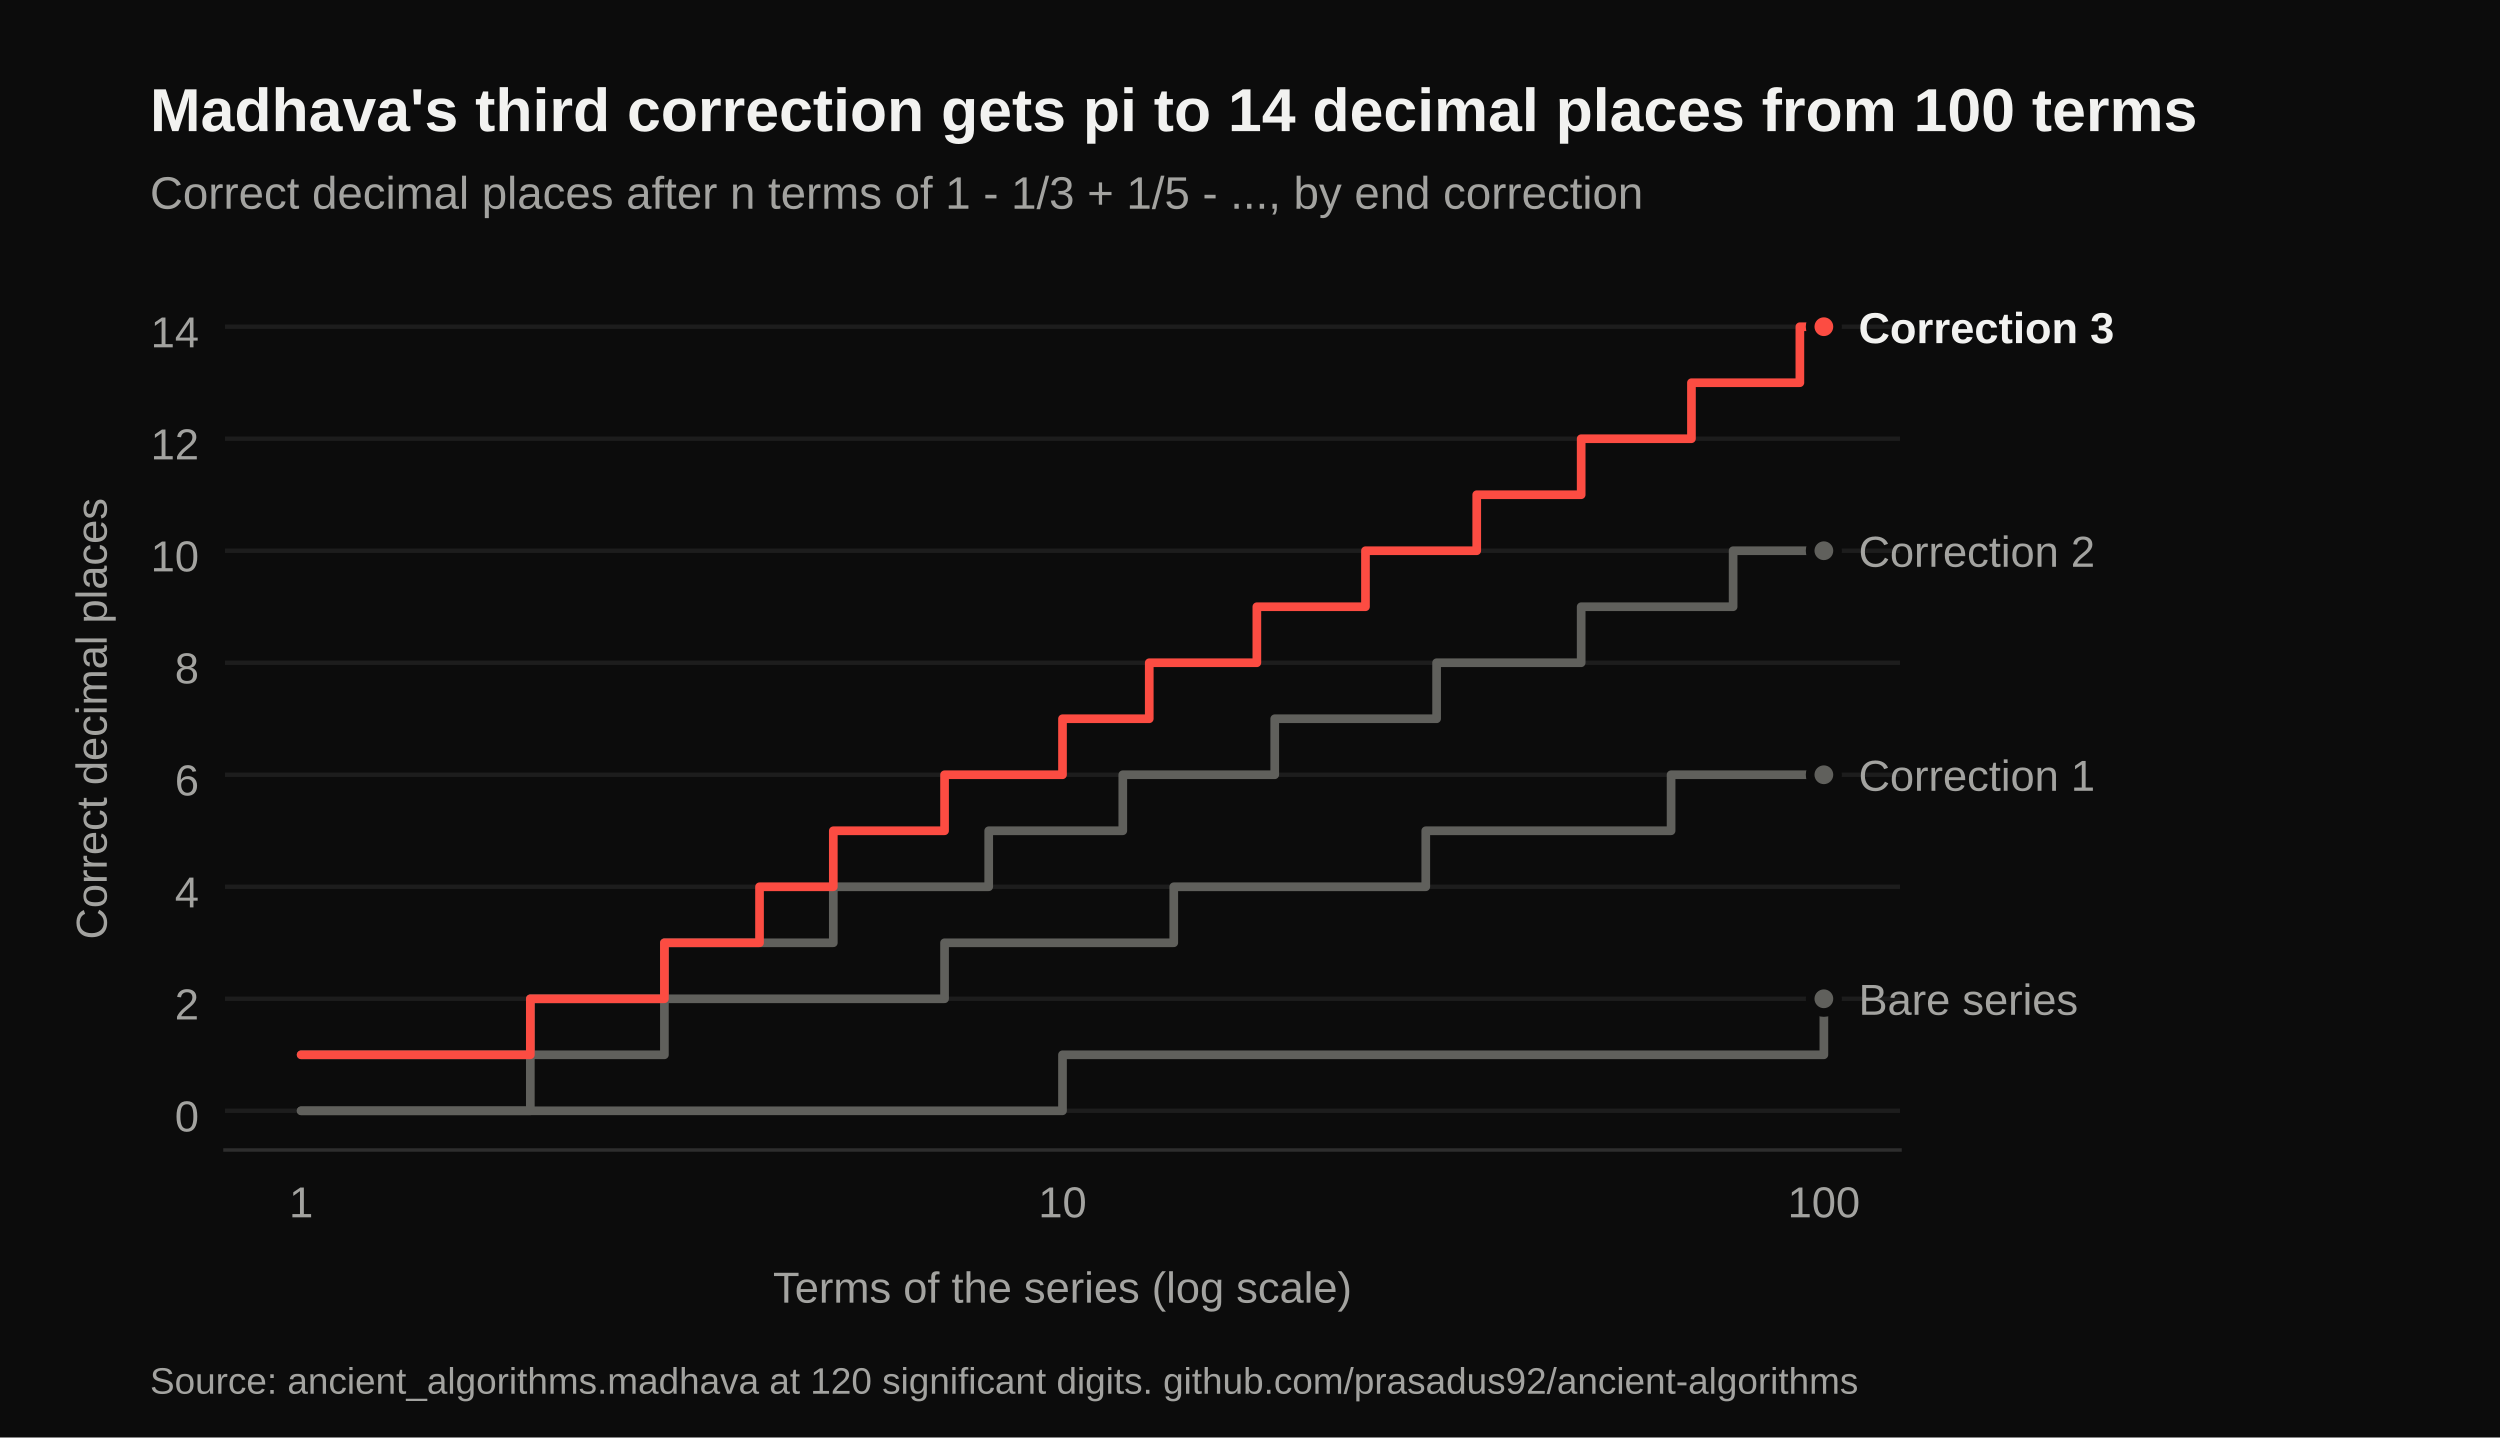
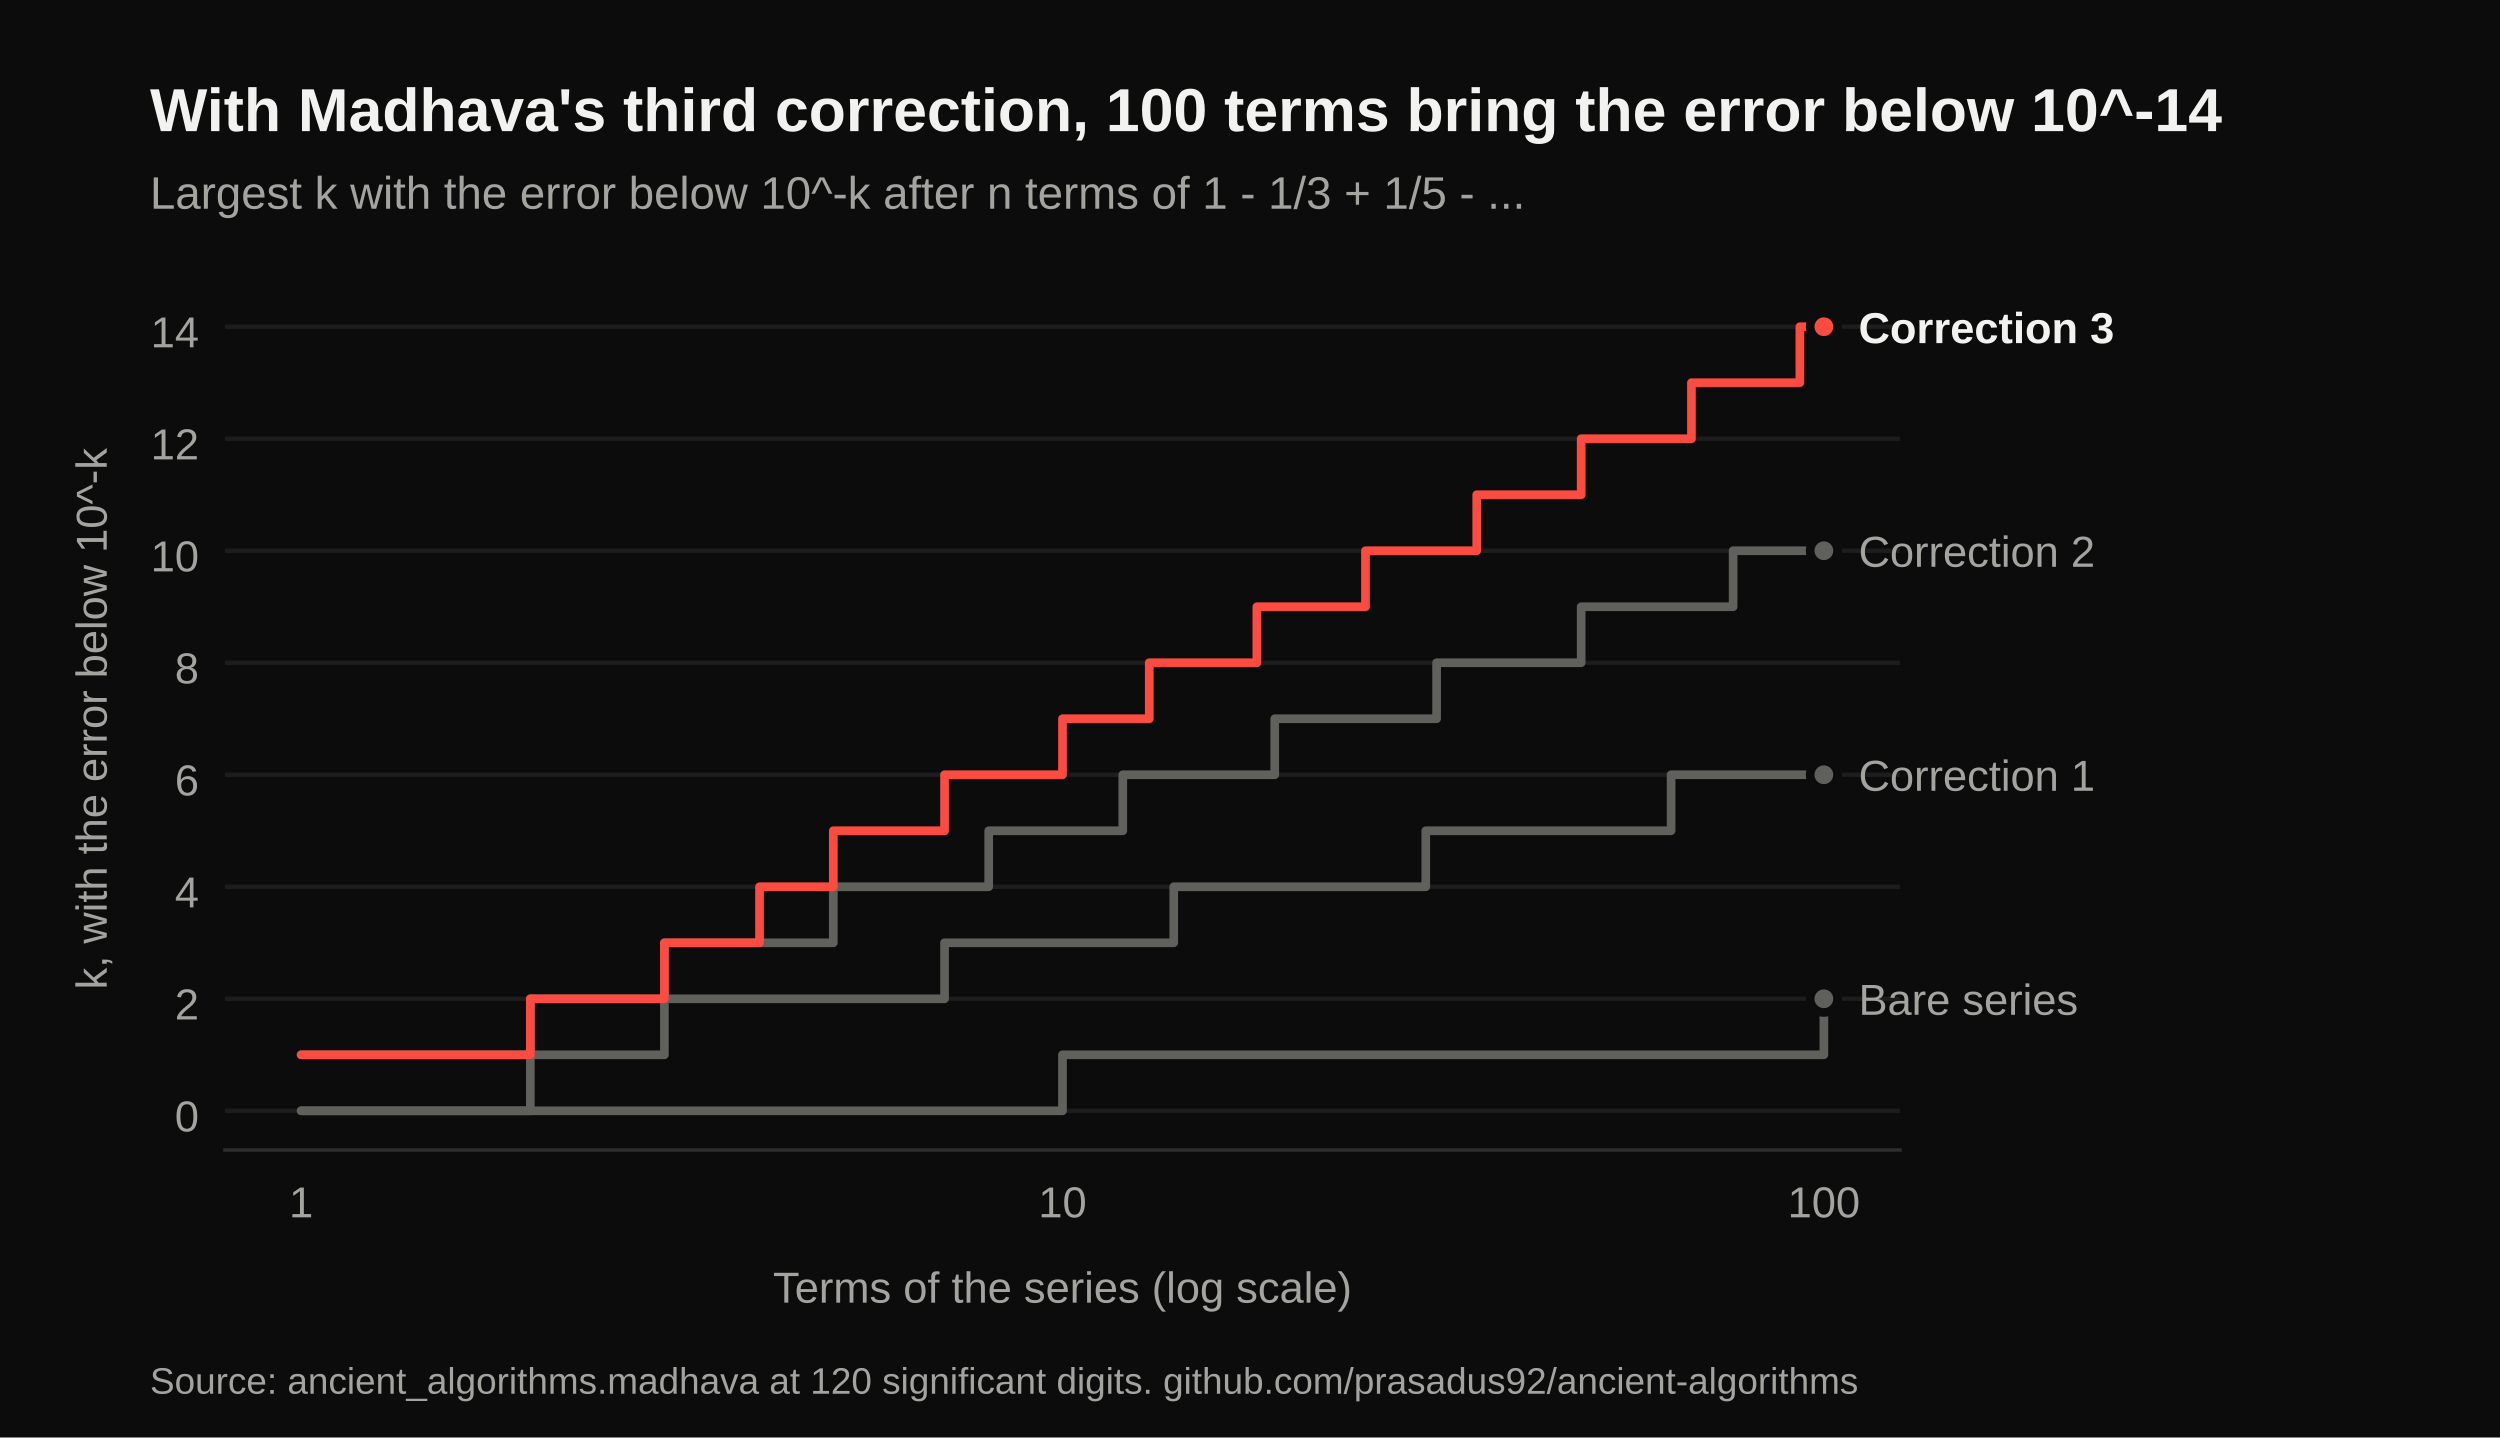
<svg xmlns="http://www.w3.org/2000/svg" xmlns:xlink="http://www.w3.org/1999/xlink" width="576pt" height="331.2pt" viewBox="0 0 576 331.2" version="1.1">
  <defs>
    <style type="text/css">*{stroke-linejoin: round; stroke-linecap: butt}</style>
  </defs>
  <g id="figure_1">
    <g id="patch_1">
      <path d="M 0 331.2  L 576 331.2  L 576 0  L 0 0  z " style="fill: #0c0c0c" />
    </g>
    <g id="axes_1">
      <g id="patch_2">
        <path d="M 51.84 264.96  L 437.76 264.96  L 437.76 66.24  L 51.84 66.24  z " style="fill: #0c0c0c" />
      </g>
      <g id="matplotlib.axis_1">
        <g id="xtick_1">
          <g id="line2d_1" />
          <g id="text_1">
            <text style="font-size: 10px; font-family: 'General Sans', system-ui, -apple-system, 'Helvetica Neue', Arial, sans-serif; text-anchor: middle; fill: #a3a3a0" x="69.382" y="280.48" transform="rotate(-0 69.38182 280.48)">1</text>
          </g>
        </g>
        <g id="xtick_2">
          <g id="line2d_2" />
          <g id="text_2">
            <text style="font-size: 10px; font-family: 'General Sans', system-ui, -apple-system, 'Helvetica Neue', Arial, sans-serif; text-anchor: middle; fill: #a3a3a0" x="244.8" y="280.48" transform="rotate(-0 244.8 280.48)">10</text>
          </g>
        </g>
        <g id="xtick_3">
          <g id="line2d_3" />
          <g id="text_3">
            <text style="font-size: 10px; font-family: 'General Sans', system-ui, -apple-system, 'Helvetica Neue', Arial, sans-serif; text-anchor: middle; fill: #a3a3a0" x="420.218" y="280.48" transform="rotate(-0 420.2182 280.48)">100</text>
          </g>
        </g>
        <g id="text_4">
          <text style="font-size: 10px; font-family: 'General Sans', system-ui, -apple-system, 'Helvetica Neue', Arial, sans-serif; text-anchor: middle; fill: #a3a3a0" x="244.8" y="300.13" transform="rotate(-0 244.8 300.13)">Terms of the series (log scale)</text>
        </g>
      </g>
      <g id="matplotlib.axis_2">
        <g id="ytick_1">
          <g id="line2d_4">
            <path d="M 51.84 255.927  L 437.76 255.927  " clip-path="url(#p6bc87ba94e)" style="fill: none; stroke: #1d1d1d; stroke-linecap: square" />
          </g>
          <g id="line2d_5" />
          <g id="text_5">
            <text style="font-size: 10px; font-family: 'General Sans', system-ui, -apple-system, 'Helvetica Neue', Arial, sans-serif; text-anchor: end; fill: #a3a3a0" x="45.84" y="260.687" transform="rotate(-0 45.84 260.6873)">0</text>
          </g>
        </g>
        <g id="ytick_2">
          <g id="line2d_6">
            <path d="M 51.84 230.119  L 437.76 230.119  " clip-path="url(#p6bc87ba94e)" style="fill: none; stroke: #1d1d1d; stroke-linecap: square" />
          </g>
          <g id="line2d_7" />
          <g id="text_6">
            <text style="font-size: 10px; font-family: 'General Sans', system-ui, -apple-system, 'Helvetica Neue', Arial, sans-serif; text-anchor: end; fill: #a3a3a0" x="45.84" y="234.879" transform="rotate(-0 45.84 234.8795)">2</text>
          </g>
        </g>
        <g id="ytick_3">
          <g id="line2d_8">
            <path d="M 51.84 204.312  L 437.76 204.312  " clip-path="url(#p6bc87ba94e)" style="fill: none; stroke: #1d1d1d; stroke-linecap: square" />
          </g>
          <g id="line2d_9" />
          <g id="text_7">
            <text style="font-size: 10px; font-family: 'General Sans', system-ui, -apple-system, 'Helvetica Neue', Arial, sans-serif; text-anchor: end; fill: #a3a3a0" x="45.84" y="209.072" transform="rotate(-0 45.84 209.0717)">4</text>
          </g>
        </g>
        <g id="ytick_4">
          <g id="line2d_10">
            <path d="M 51.84 178.504  L 437.76 178.504  " clip-path="url(#p6bc87ba94e)" style="fill: none; stroke: #1d1d1d; stroke-linecap: square" />
          </g>
          <g id="line2d_11" />
          <g id="text_8">
            <text style="font-size: 10px; font-family: 'General Sans', system-ui, -apple-system, 'Helvetica Neue', Arial, sans-serif; text-anchor: end; fill: #a3a3a0" x="45.84" y="183.264" transform="rotate(-0 45.84 183.2639)">6</text>
          </g>
        </g>
        <g id="ytick_5">
          <g id="line2d_12">
            <path d="M 51.84 152.696  L 437.76 152.696  " clip-path="url(#p6bc87ba94e)" style="fill: none; stroke: #1d1d1d; stroke-linecap: square" />
          </g>
          <g id="line2d_13" />
          <g id="text_9">
            <text style="font-size: 10px; font-family: 'General Sans', system-ui, -apple-system, 'Helvetica Neue', Arial, sans-serif; text-anchor: end; fill: #a3a3a0" x="45.84" y="157.456" transform="rotate(-0 45.84 157.4561)">8</text>
          </g>
        </g>
        <g id="ytick_6">
          <g id="line2d_14">
            <path d="M 51.84 126.888  L 437.76 126.888  " clip-path="url(#p6bc87ba94e)" style="fill: none; stroke: #1d1d1d; stroke-linecap: square" />
          </g>
          <g id="line2d_15" />
          <g id="text_10">
            <text style="font-size: 10px; font-family: 'General Sans', system-ui, -apple-system, 'Helvetica Neue', Arial, sans-serif; text-anchor: end; fill: #a3a3a0" x="45.84" y="131.648" transform="rotate(-0 45.84 131.6483)">10</text>
          </g>
        </g>
        <g id="ytick_7">
          <g id="line2d_16">
            <path d="M 51.84 101.081  L 437.76 101.081  " clip-path="url(#p6bc87ba94e)" style="fill: none; stroke: #1d1d1d; stroke-linecap: square" />
          </g>
          <g id="line2d_17" />
          <g id="text_11">
            <text style="font-size: 10px; font-family: 'General Sans', system-ui, -apple-system, 'Helvetica Neue', Arial, sans-serif; text-anchor: end; fill: #a3a3a0" x="45.84" y="105.841" transform="rotate(-0 45.84 105.8405)">12</text>
          </g>
        </g>
        <g id="ytick_8">
          <g id="line2d_18">
            <path d="M 51.84 75.273  L 437.76 75.273  " clip-path="url(#p6bc87ba94e)" style="fill: none; stroke: #1d1d1d; stroke-linecap: square" />
          </g>
          <g id="line2d_19" />
          <g id="text_12">
            <text style="font-size: 10px; font-family: 'General Sans', system-ui, -apple-system, 'Helvetica Neue', Arial, sans-serif; text-anchor: end; fill: #a3a3a0" x="45.84" y="80.033" transform="rotate(-0 45.84 80.03273)">14</text>
          </g>
        </g>
        <g id="text_13">
-           <text style="font-size: 10px; font-family: 'General Sans', system-ui, -apple-system, 'Helvetica Neue', Arial, sans-serif; text-anchor: middle; fill: #a3a3a0" x="24.591" y="165.6" transform="rotate(-90 24.59125 165.6)">Correct decimal places</text>
+           <text style="font-size: 10px; font-family: 'General Sans', system-ui, -apple-system, 'Helvetica Neue', Arial, sans-serif; text-anchor: middle; fill: #a3a3a0" x="24.591" y="165.6" transform="rotate(-90 24.59125 165.6)">k, with the error below 10^-k</text>
        </g>
      </g>
      <g id="patch_3">
        <path d="M 51.84 264.96  L 437.76 264.96  " style="fill: none; stroke: #2e2e2e; stroke-width: 0.8; stroke-linejoin: miter; stroke-linecap: square" />
      </g>
      <g id="line2d_20">
        <path d="M 69.382 255.927  L 244.8 255.927  L 244.8 243.023  L 420.218 243.023  L 420.218 230.119  L 420.218 230.119  " clip-path="url(#p6bc87ba94e)" style="fill: none; stroke: #60605c; stroke-width: 2; stroke-linecap: round" />
      </g>
      <g id="text_14">
        <text style="font-size: 10px; font-family: 'General Sans', system-ui, -apple-system, 'Helvetica Neue', Arial, sans-serif; text-anchor: start; fill: #a3a3a0" x="428.218" y="233.814" transform="rotate(-0 428.2182 233.8145)">Bare series</text>
      </g>
      <g id="line2d_21">
        <path d="M 69.382 255.927  L 122.188 255.927  L 122.188 243.023  L 153.078 243.023  L 153.078 230.119  L 217.627 230.119  L 217.627 217.216  L 270.434 217.216  L 270.434 204.312  L 328.496 204.312  L 328.496 191.408  L 385.019 191.408  L 385.019 178.504  L 420.218 178.504  L 420.218 178.504  " clip-path="url(#p6bc87ba94e)" style="fill: none; stroke: #60605c; stroke-width: 2; stroke-linecap: round" />
      </g>
      <g id="text_15">
        <text style="font-size: 10px; font-family: 'General Sans', system-ui, -apple-system, 'Helvetica Neue', Arial, sans-serif; text-anchor: start; fill: #a3a3a0" x="428.218" y="182.199" transform="rotate(-0 428.2182 182.1989)">Correction 1</text>
      </g>
      <g id="line2d_22">
        <path d="M 69.382 243.023  L 122.188 243.023  L 122.188 230.119  L 153.078 230.119  L 153.078 217.216  L 191.994 217.216  L 191.994 204.312  L 227.8 204.312  L 227.8 191.408  L 258.69 191.408  L 258.69 178.504  L 293.698 178.504  L 293.698 165.6  L 330.994 165.6  L 330.994 152.696  L 364.302 152.696  L 364.302 139.792  L 399.311 139.792  L 399.311 126.888  L 420.218 126.888  L 420.218 126.888  " clip-path="url(#p6bc87ba94e)" style="fill: none; stroke: #60605c; stroke-width: 2; stroke-linecap: round" />
      </g>
      <g id="text_16">
        <text style="font-size: 10px; font-family: 'General Sans', system-ui, -apple-system, 'Helvetica Neue', Arial, sans-serif; text-anchor: start; fill: #a3a3a0" x="428.218" y="130.583" transform="rotate(-0 428.2182 130.5833)">Correction 2</text>
      </g>
      <g id="line2d_23">
        <path d="M 69.382 243.023  L 122.188 243.023  L 122.188 230.119  L 153.078 230.119  L 153.078 217.216  L 174.994 217.216  L 174.994 204.312  L 191.994 204.312  L 191.994 191.408  L 217.627 191.408  L 217.627 178.504  L 244.8 178.504  L 244.8 165.6  L 264.788 165.6  L 264.788 152.696  L 289.579 152.696  L 289.579 139.792  L 314.606 139.792  L 314.606 126.888  L 340.239 126.888  L 340.239 113.984  L 364.302 113.984  L 364.302 101.081  L 389.709 101.081  L 389.709 88.177  L 414.69 88.177  L 414.69 75.273  L 420.218 75.273  L 420.218 75.273  " clip-path="url(#p6bc87ba94e)" style="fill: none; stroke: #fc4c42; stroke-width: 2; stroke-linecap: round" />
      </g>
      <g id="text_17">
        <text style="font-weight: 700; font-size: 10px; font-family: 'General Sans', system-ui, -apple-system, 'Helvetica Neue', Arial, sans-serif; text-anchor: start; fill: #f2f2f0" x="428.218" y="79.063" transform="rotate(-0 428.2182 79.06273)">Correction 3</text>
      </g>
      <g id="PathCollection_1">
        <defs>
          <path id="mf739f0c87d" d="M 0 3.162  C 0.839 3.162 1.643 2.829 2.236 2.236  C 2.829 1.643 3.162 0.839 3.162 0  C 3.162 -0.839 2.829 -1.643 2.236 -2.236  C 1.643 -2.829 0.839 -3.162 0 -3.162  C -0.839 -3.162 -1.643 -2.829 -2.236 -2.236  C -2.829 -1.643 -3.162 -0.839 -3.162 0  C -3.162 0.839 -2.829 1.643 -2.236 2.236  C -1.643 2.829 -0.839 3.162 0 3.162  z " style="stroke: #0c0c0c; stroke-width: 2" />
        </defs>
        <g clip-path="url(#p6bc87ba94e)">
          <use xlink:href="#mf739f0c87d" x="420.218" y="230.119" style="fill: #60605c; stroke: #0c0c0c; stroke-width: 2" />
        </g>
      </g>
      <g id="PathCollection_2">
        <g clip-path="url(#p6bc87ba94e)">
          <use xlink:href="#mf739f0c87d" x="420.218" y="178.504" style="fill: #60605c; stroke: #0c0c0c; stroke-width: 2" />
        </g>
      </g>
      <g id="PathCollection_3">
        <g clip-path="url(#p6bc87ba94e)">
          <use xlink:href="#mf739f0c87d" x="420.218" y="126.888" style="fill: #60605c; stroke: #0c0c0c; stroke-width: 2" />
        </g>
      </g>
      <g id="PathCollection_4">
        <defs>
          <path id="m528f59fc96" d="M 0 3.162  C 0.839 3.162 1.643 2.829 2.236 2.236  C 2.829 1.643 3.162 0.839 3.162 0  C 3.162 -0.839 2.829 -1.643 2.236 -2.236  C 1.643 -2.829 0.839 -3.162 0 -3.162  C -0.839 -3.162 -1.643 -2.829 -2.236 -2.236  C -2.829 -1.643 -3.162 -0.839 -3.162 0  C -3.162 0.839 -2.829 1.643 -2.236 2.236  C -1.643 2.829 -0.839 3.162 0 3.162  z " style="stroke: #0c0c0c; stroke-width: 2" />
        </defs>
        <g clip-path="url(#p6bc87ba94e)">
          <use xlink:href="#m528f59fc96" x="420.218" y="75.273" style="fill: #fc4c42; stroke: #0c0c0c; stroke-width: 2" />
        </g>
      </g>
    </g>
    <g id="text_18">
-       <text style="font-weight: 700; font-size: 14px; font-family: 'General Sans', system-ui, -apple-system, 'Helvetica Neue', Arial, sans-serif; text-anchor: start; fill: #f2f2f0" x="34.56" y="30.21" transform="rotate(-0 34.56 30.21)">Madhava's third correction gets pi to 14 decimal places from 100 terms</text>
+       <text style="font-weight: 700; font-size: 14px; font-family: 'General Sans', system-ui, -apple-system, 'Helvetica Neue', Arial, sans-serif; text-anchor: start; fill: #f2f2f0" x="34.56" y="30.21" transform="rotate(-0 34.56 30.21)">With Madhava's third correction, 100 terms bring the error below 10^-14</text>
    </g>
    <g id="text_19">
-       <text style="font-size: 10.5px; font-family: 'General Sans', system-ui, -apple-system, 'Helvetica Neue', Arial, sans-serif; text-anchor: start; fill: #a3a3a0" x="34.56" y="48.084" transform="rotate(-0 34.56 48.084)">Correct decimal places after n terms of 1 - 1/3 + 1/5 - ..., by end correction</text>
+       <text style="font-size: 10.5px; font-family: 'General Sans', system-ui, -apple-system, 'Helvetica Neue', Arial, sans-serif; text-anchor: start; fill: #a3a3a0" x="34.56" y="48.084" transform="rotate(-0 34.56 48.084)">Largest k with the error below 10^-k after n terms of 1 - 1/3 + 1/5 - ...</text>
    </g>
    <g id="text_20">
      <text style="font-size: 8.5px; font-family: 'General Sans', system-ui, -apple-system, 'Helvetica Neue', Arial, sans-serif; text-anchor: start; fill: #a3a3a0" x="34.56" y="321.11" transform="rotate(-0 34.56 321.1095)">Source: ancient_algorithms.madhava at 120 significant digits. github.com/prasadus92/ancient-algorithms</text>
    </g>
  </g>
  <defs>
    <clipPath id="p6bc87ba94e">
      <rect x="51.84" y="66.24" width="385.92" height="198.72" />
    </clipPath>
  </defs>
</svg>
